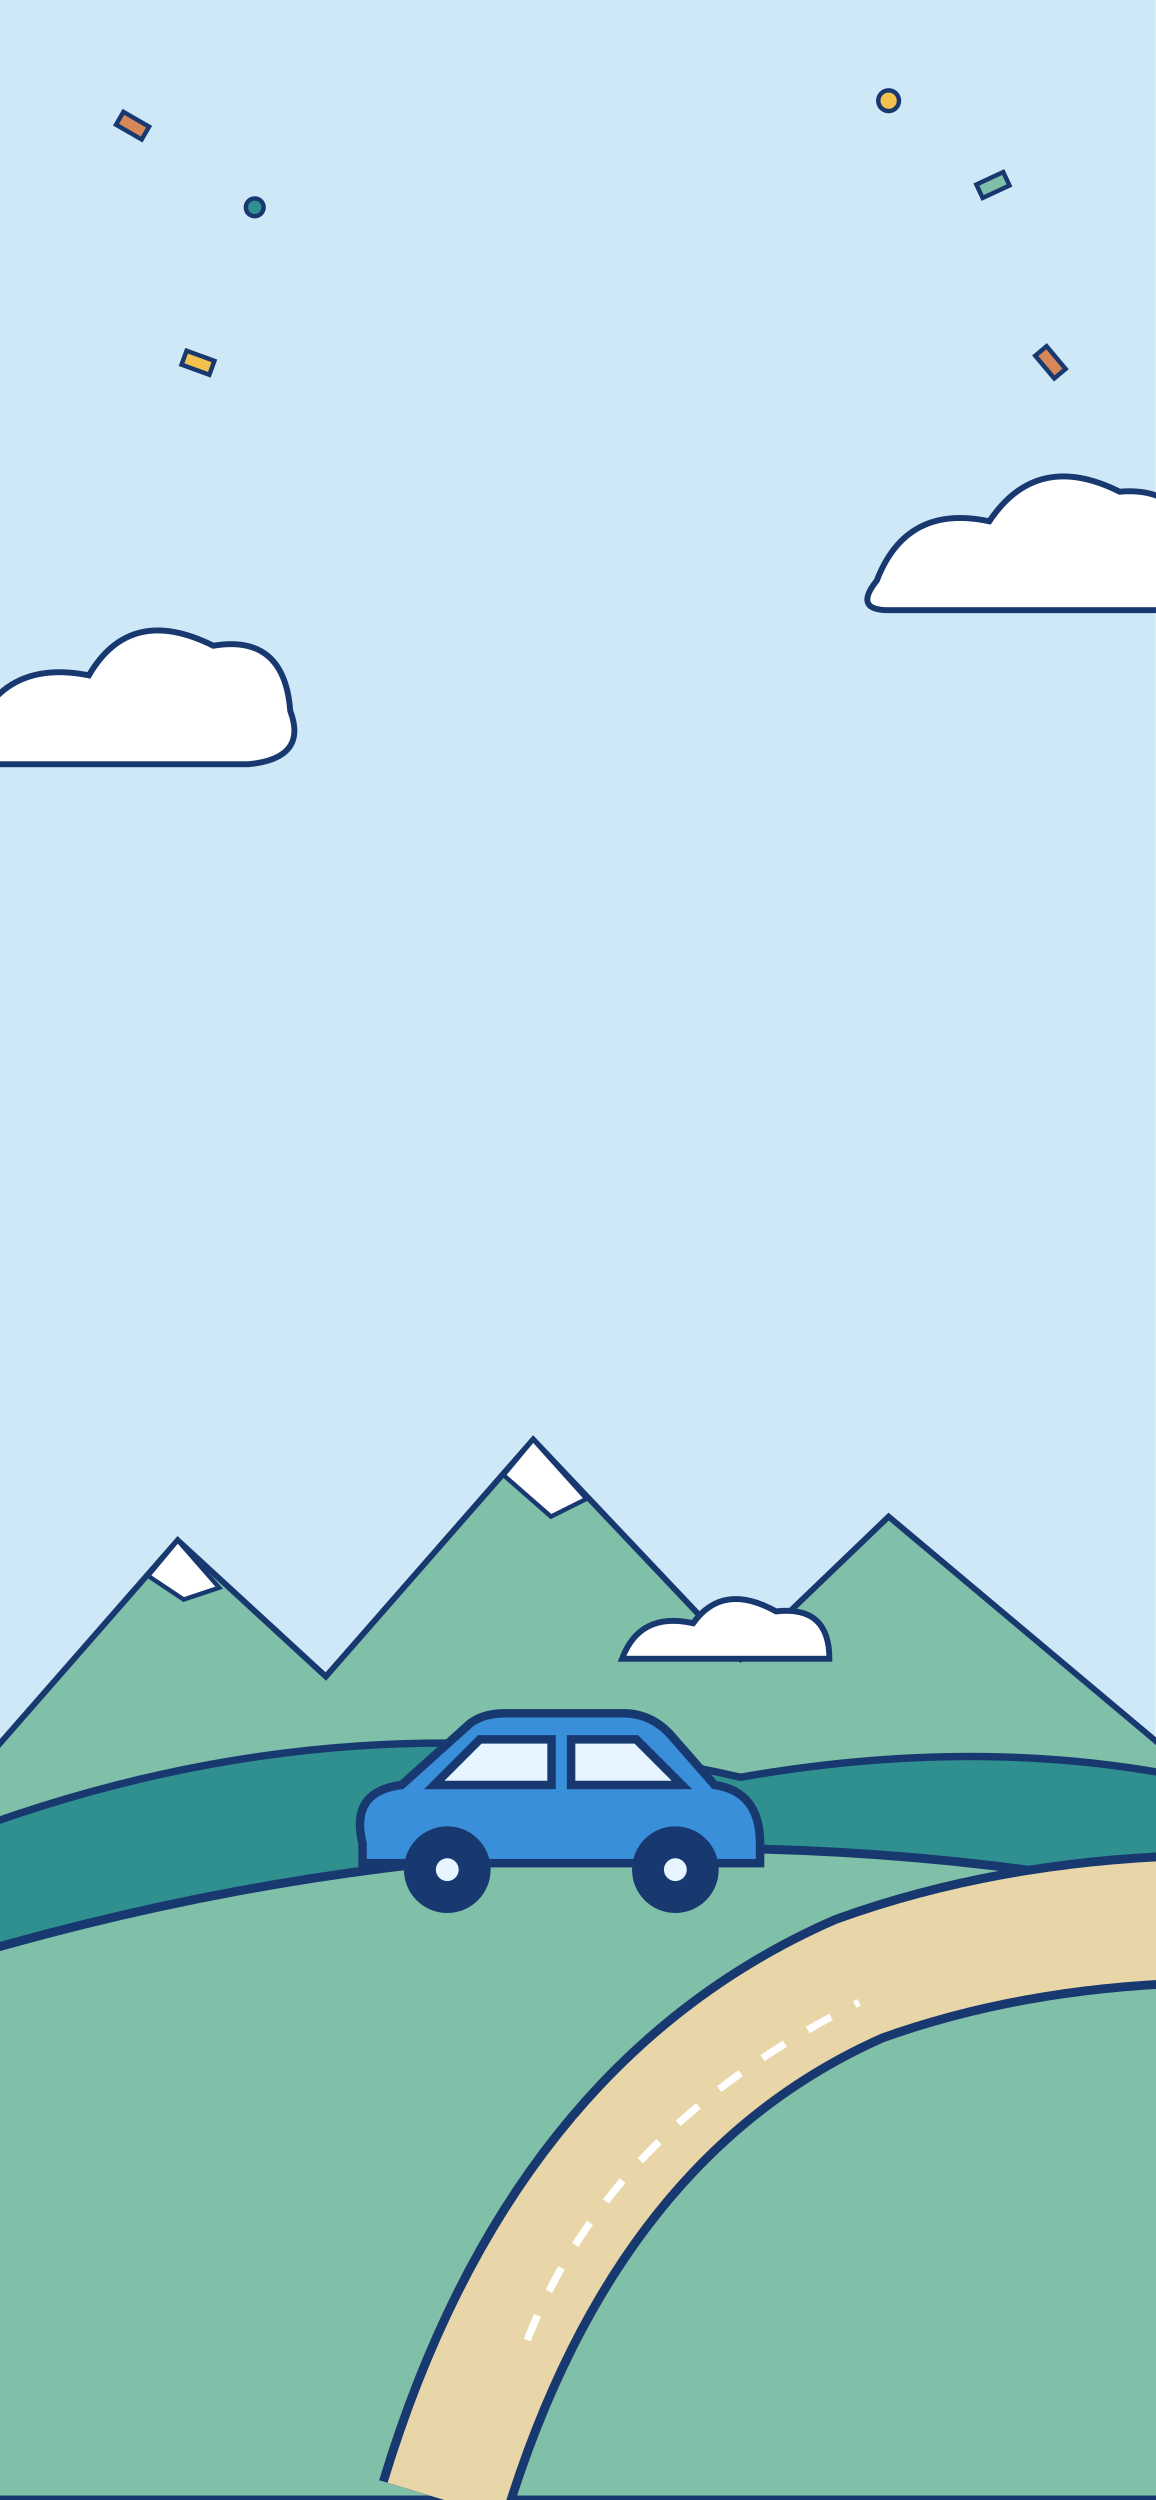
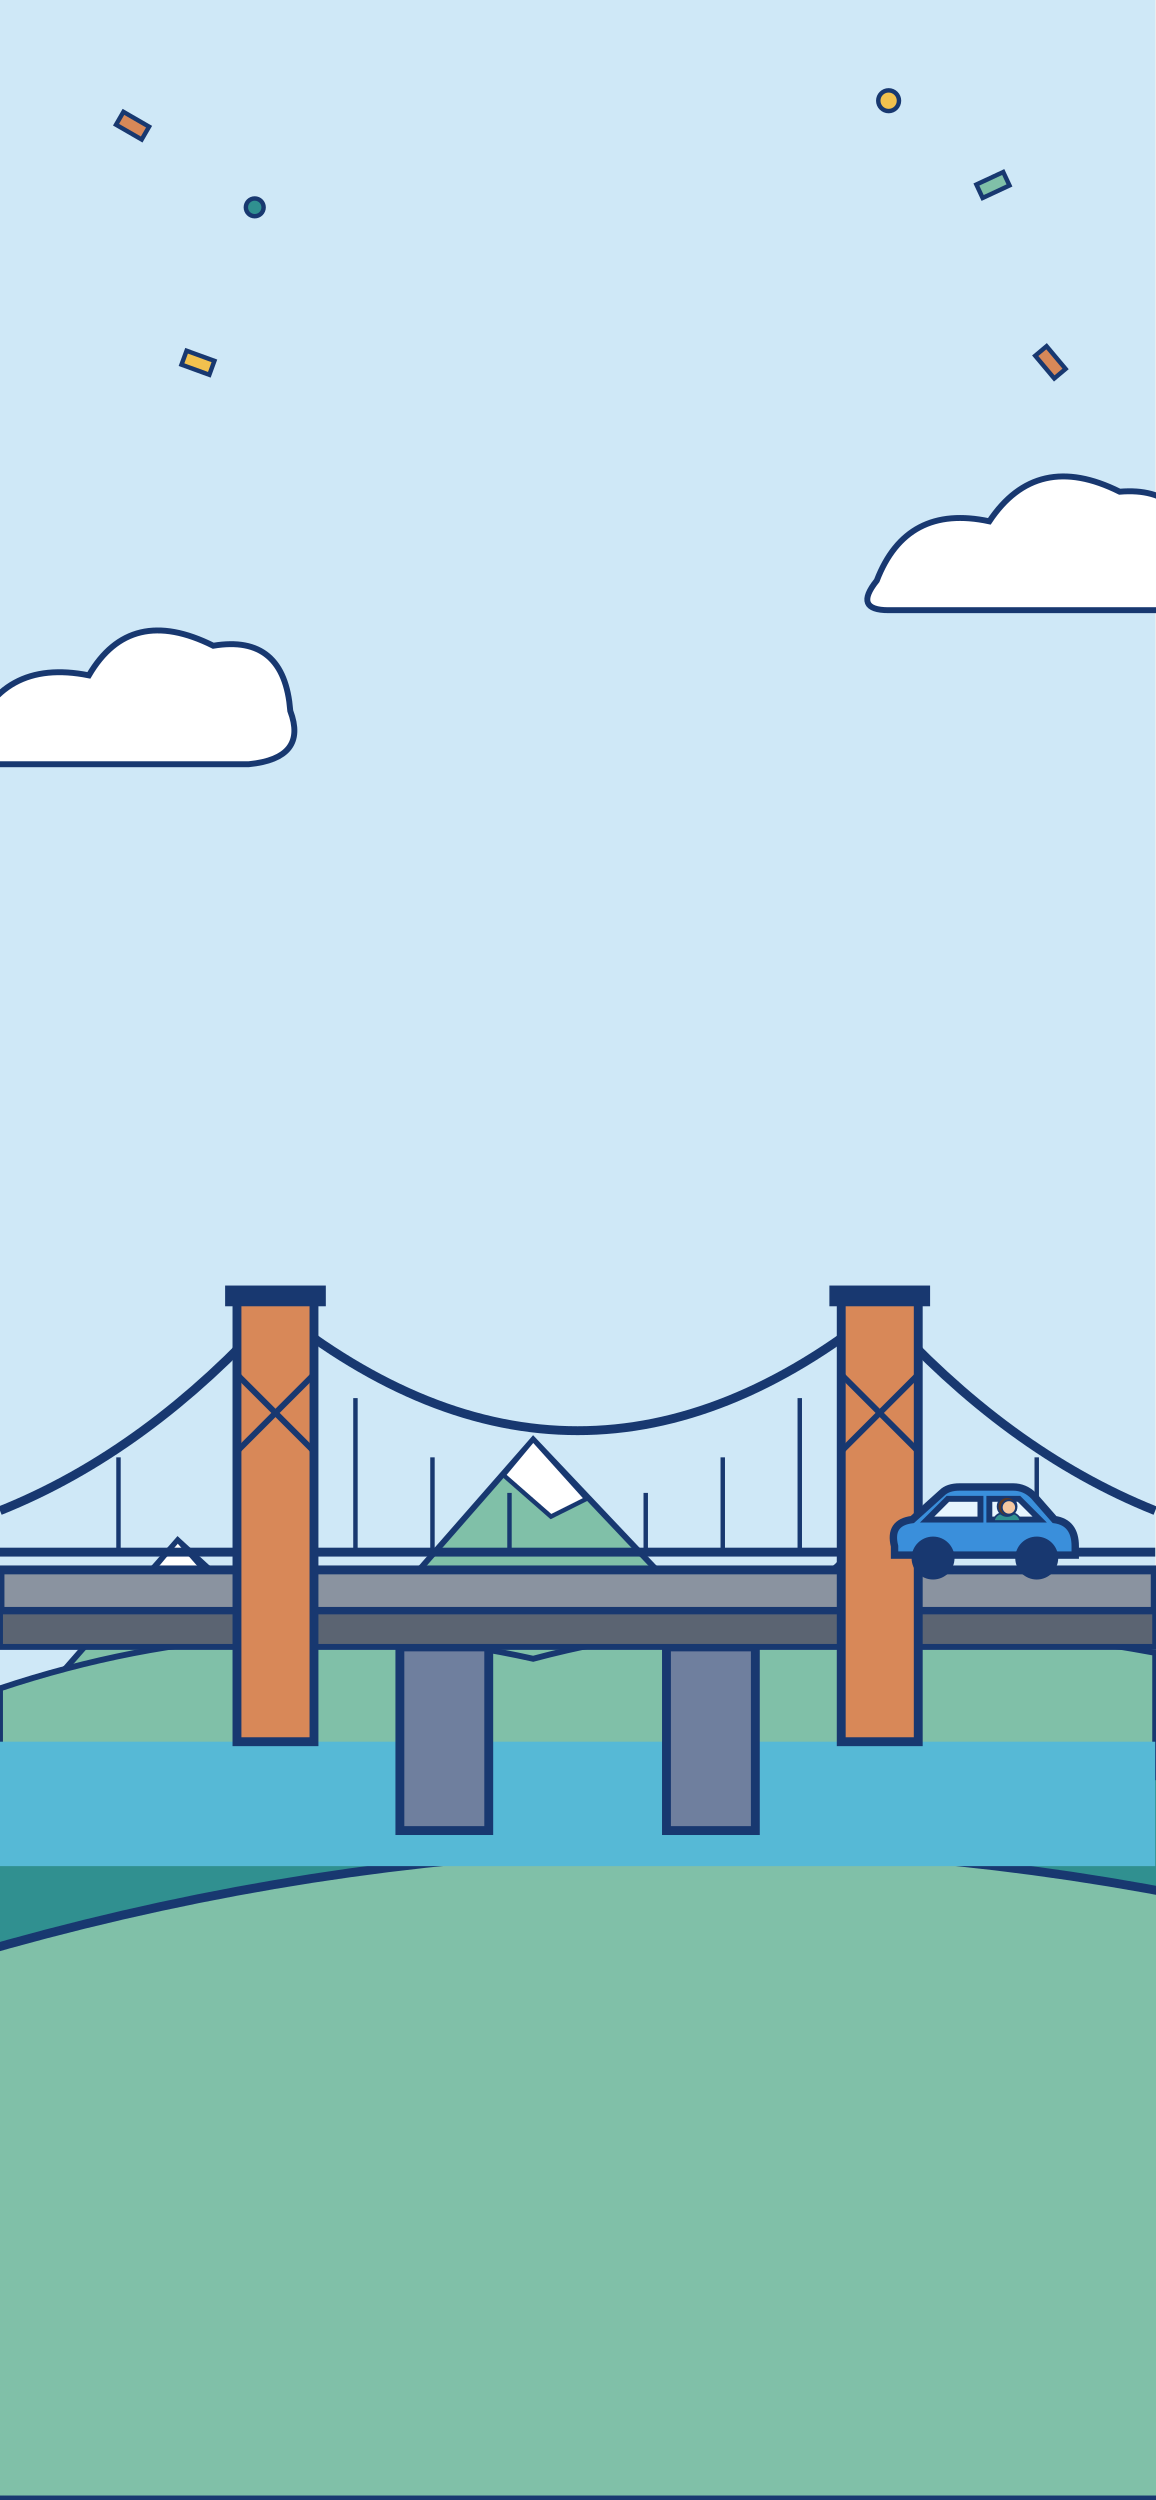
<svg xmlns="http://www.w3.org/2000/svg" viewBox="0 0 390 844">
  <rect width="390" height="844" fill="#CFE8F7" />
  <path d="M-10 600 L60 520 L110 566 L180 486 L250 560 L300 512 L400 596 V700 H-10Z" fill="#80C0A8" stroke="#183870" stroke-width="2" />
  <path d="M180 486 L198 506 L186 512 L170 498Z M60 520 L74 536 L62 540 L50 532Z" fill="#FFFFFF" stroke="#183870" stroke-width="1.5" />
  <g fill="#FFFFFF" stroke="#183870" stroke-width="2">
    <path d="M-10 250 Q0 222 30 228 Q44 204 72 218 Q96 214 98 240 Q104 256 84 258 H-10Z" />
    <path d="M296 196 Q306 170 334 176 Q350 152 378 166 Q402 164 404 190 V206 H300 Q288 206 296 196Z" />
    <path d="M210 560 Q216 544 234 548 Q244 534 262 544 Q280 542 280 560 Z" />
  </g>
  <g stroke="#183870" stroke-width="1.5">
    <rect x="40" y="40" width="10" height="5" fill="#D88858" transform="rotate(30 45 42)" />
    <rect x="330" y="60" width="10" height="5" fill="#80C0A8" transform="rotate(-25 335 62)" />
    <rect x="62" y="120" width="10" height="5" fill="#F2C14E" transform="rotate(20 67 122)" />
    <rect x="350" y="120" width="10" height="5" fill="#D88858" transform="rotate(50 355 122)" />
    <circle cx="300" cy="34" r="3.5" fill="#F2C14E" />
    <circle cx="86" cy="70" r="3" fill="#309090" />
  </g>
  <path d="M-10 618 Q120 570 250 600 Q330 586 400 600 V844 H-10Z" fill="#309090" stroke="#183870" stroke-width="2.5" />
  <path d="M-10 660 Q195 600 400 640 V844 H-10Z" fill="#80C0A8" stroke="#183870" stroke-width="3" />
-   <path d="M150 844 Q190 712 290 668 Q340 650 400 648" fill="none" stroke="#183870" stroke-width="46" />
-   <path d="M150 844 Q190 712 290 668 Q340 650 400 648" fill="none" stroke="#E8D6A8" stroke-width="40" />
-   <path d="M178 790 Q206 718 290 676" fill="none" stroke="#FFFFFF" stroke-width="2.5" stroke-dasharray="9 9" />
-   <g transform="translate(118 574) scale(2.2)" stroke="#183870" stroke-width="1.3">
-     <path d="M2 22 Q0 14 8 13 L18 4 Q20 2 24 2 H42 Q46 2 49 5 L56 13 Q63 14 63 22 V25 H2Z" fill="#3A8FDB" />
-     <path d="M20 6 H31 V13 H13Z M34 6 H44 L51 13 H34Z" fill="#E6F5FF" />
-     <circle cx="15" cy="26" r="6" fill="#183870" />
-     <circle cx="15" cy="26" r="2.4" fill="#E6F5FF" />
-     <circle cx="50" cy="26" r="6" fill="#183870" />
-     <circle cx="50" cy="26" r="2.4" fill="#E6F5FF" />
+   <g transform="translate(0 420)">
+     <path d="M0 150 Q90 120 180 140 Q270 116 390 138 V180 H0Z" fill="#80C0A8" stroke="#183870" stroke-width="2" />
+     <rect y="168" width="390" height="42" fill="#56B9D6" />
+     <path d="M93 22 Q195 104 297 22 M93 22 Q50 70 0 90 M297 22 Q340 70 390 90" fill="none" stroke="#183870" stroke-width="3" />
+     <path d="M120 52 V104 M146 72 V104 M172 84 V104 M218 84 V104 M244 72 V104 M270 52 V104 M40 72 V104 M350 72 V104" stroke="#183870" stroke-width="1.5" />
+     <path d="M0 104 H390" stroke="#183870" stroke-width="3" />
+     <rect x="135" y="136" width="30" height="62" fill="#6F7F9E" stroke="#183870" stroke-width="3" />
+     <rect x="225" y="136" width="30" height="62" fill="#6F7F9E" stroke="#183870" stroke-width="3" />
+     <rect y="110" width="390" height="14" fill="#8A93A0" stroke="#183870" stroke-width="3" />
+     <rect y="124" width="390" height="12" fill="#5B6472" stroke="#183870" stroke-width="2" />
+     <rect x="80" y="18" width="26" height="150" fill="#D88858" stroke="#183870" stroke-width="3" />
+     <rect x="284" y="18" width="26" height="150" fill="#D88858" stroke="#183870" stroke-width="3" />
+     <path d="M80 44 L106 70 M106 44 L80 70 M284 44 L310 70 M310 44 L284 70" stroke="#183870" stroke-width="2" />
+     <rect x="76" y="14" width="34" height="7" fill="#183870" />
+     <rect x="280" y="14" width="34" height="7" fill="#183870" />
+     <g transform="translate(300 80) scale(1)" stroke="#183870" stroke-width="2.5">
+       <path d="M2 22 Q0 14 8 13 L18 4 Q20 2 24 2 H42 Q46 2 49 5 L56 13 Q63 14 63 22 V25 H2Z" fill="#3A8FDB" />
+       <path d="M20 6 H31 V13 H13Z M34 6 H44 L51 13 H34Z" fill="#E6F5FF" stroke-width="2" />
+       <g stroke="#183870" stroke-width="0.6">
+         <path d="M35.5 13.5 Q36 10.6 40 10.6 Q44 10.6 44.5 13.5Z" fill="#309090" />
+         <circle cx="40" cy="8.6" r="3.2" fill="#5A3825" />
+         <circle cx="40.6" cy="8.9" r="2.4" fill="#F4C7A1" />
+       </g>
+       <circle cx="15" cy="26" r="6" fill="#183870" />
+       <circle cx="50" cy="26" r="6" fill="#183870" />
+     </g>
  </g>
</svg>
